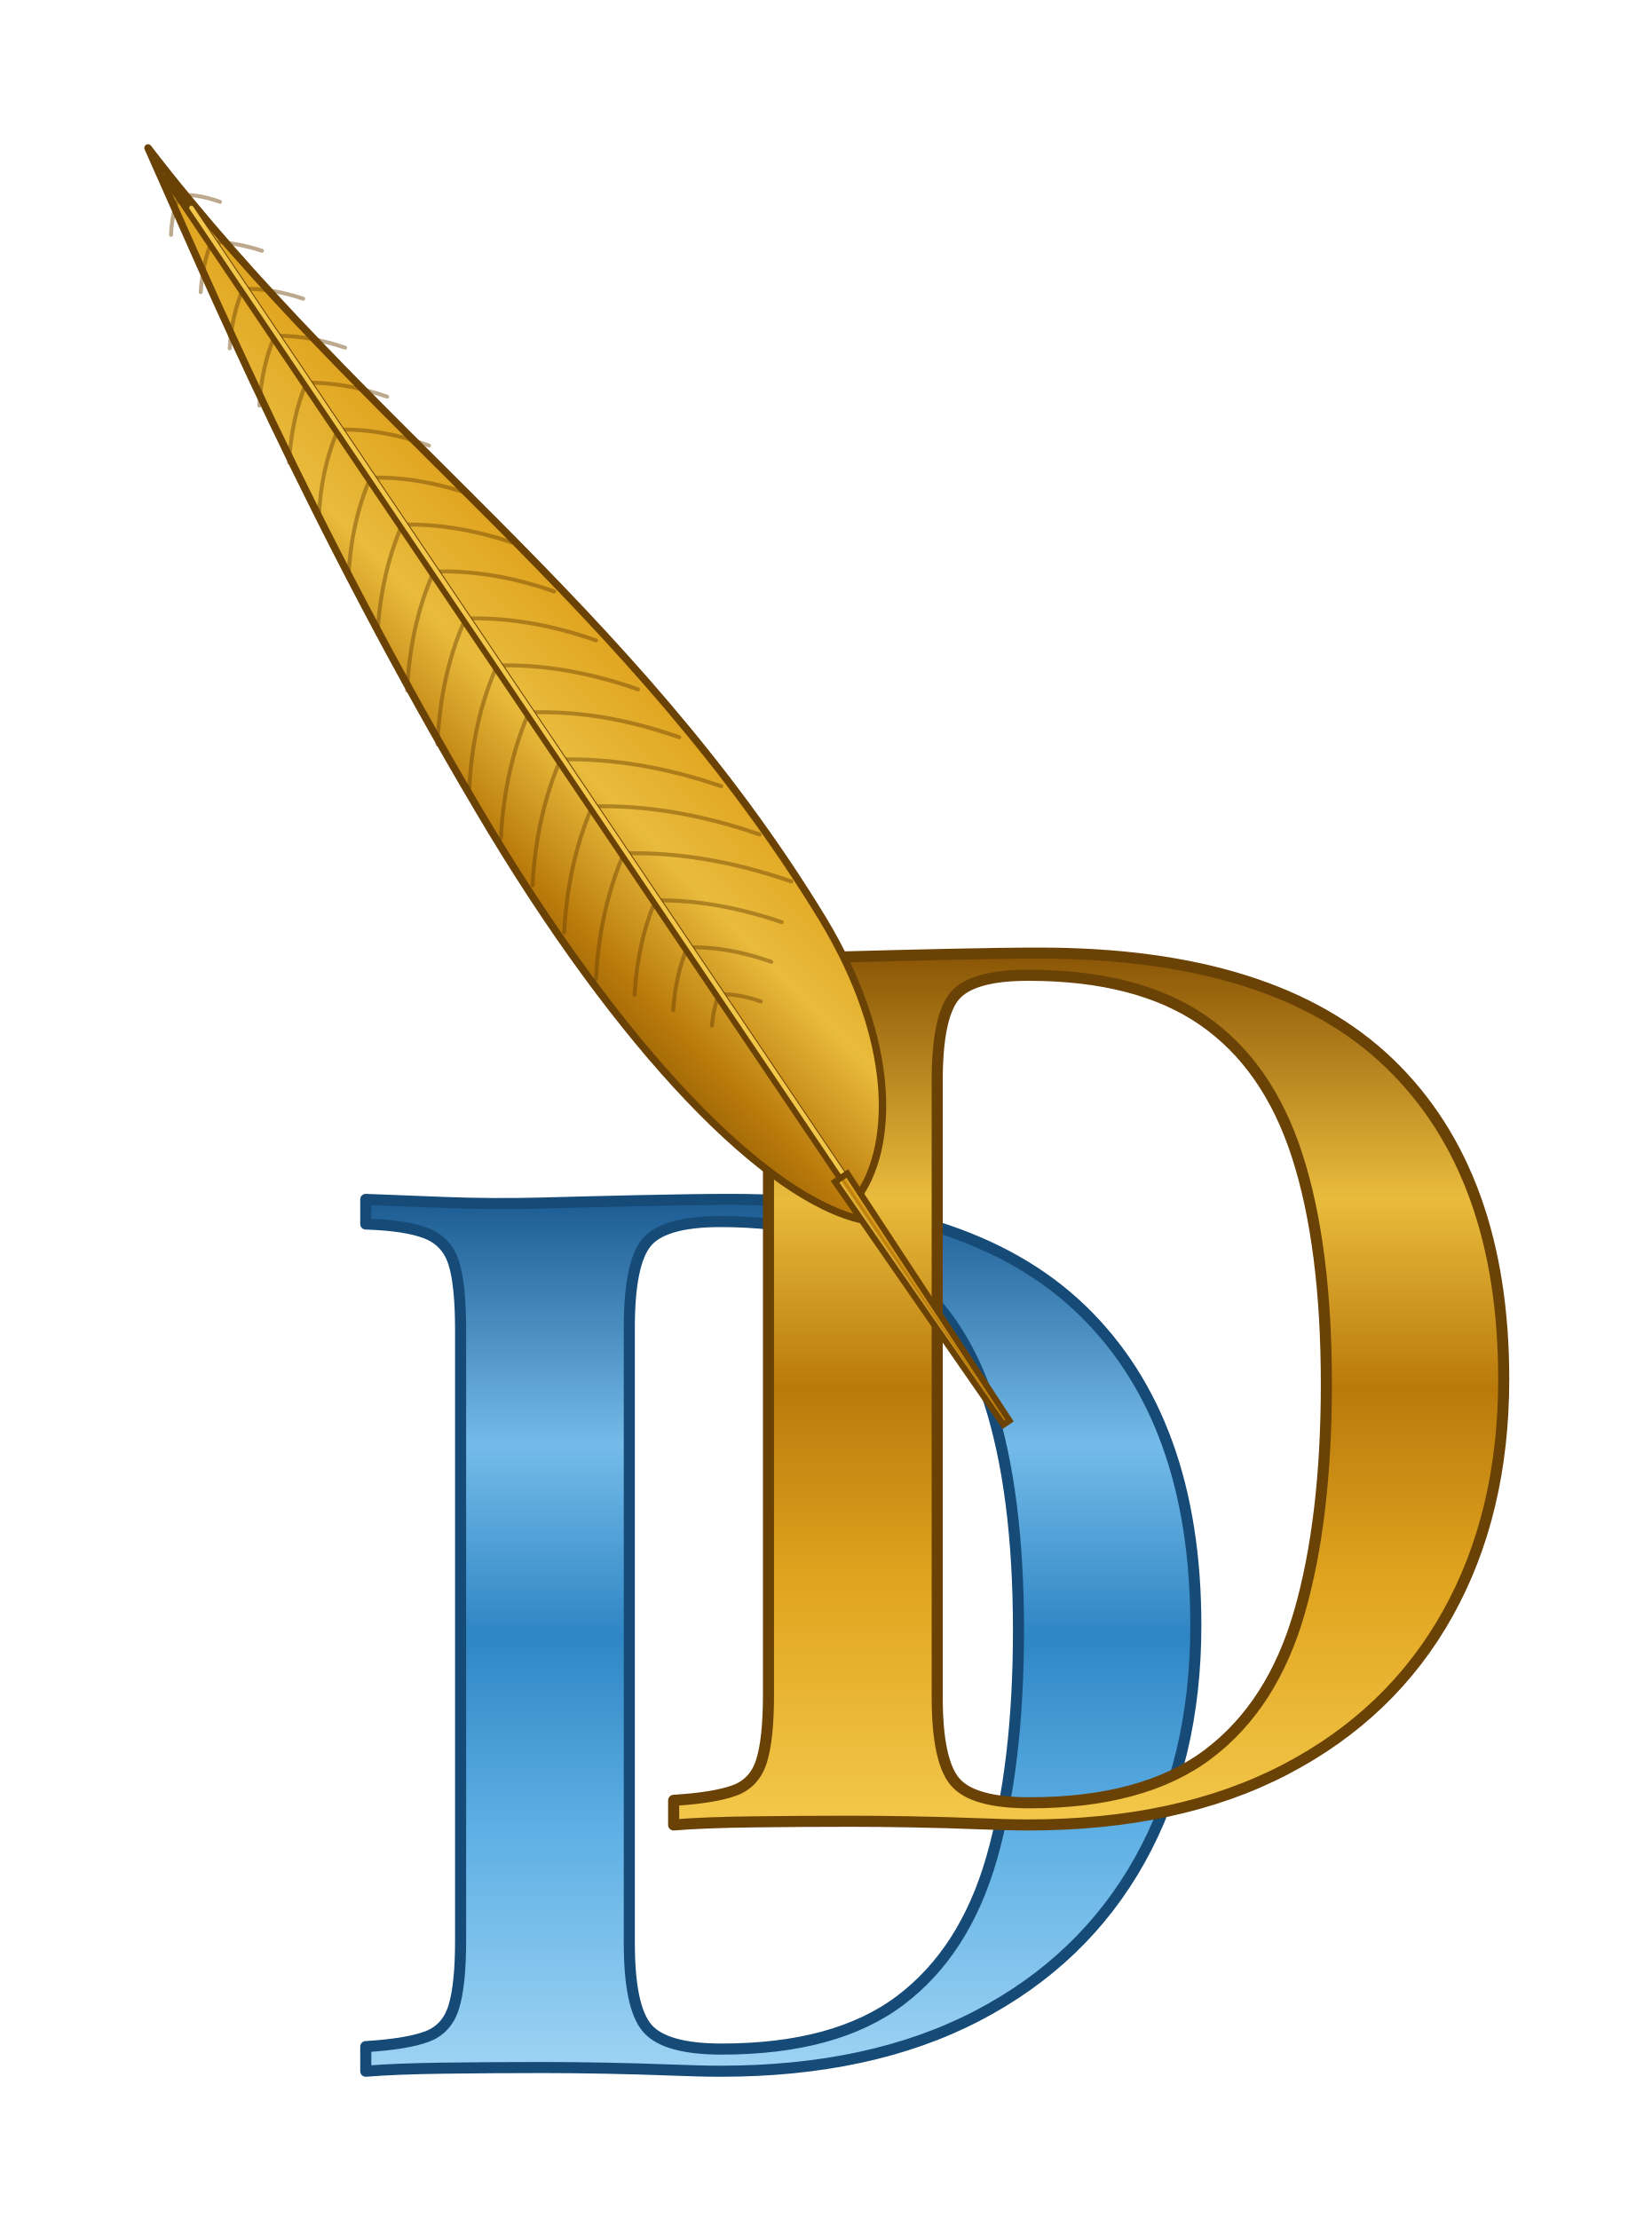
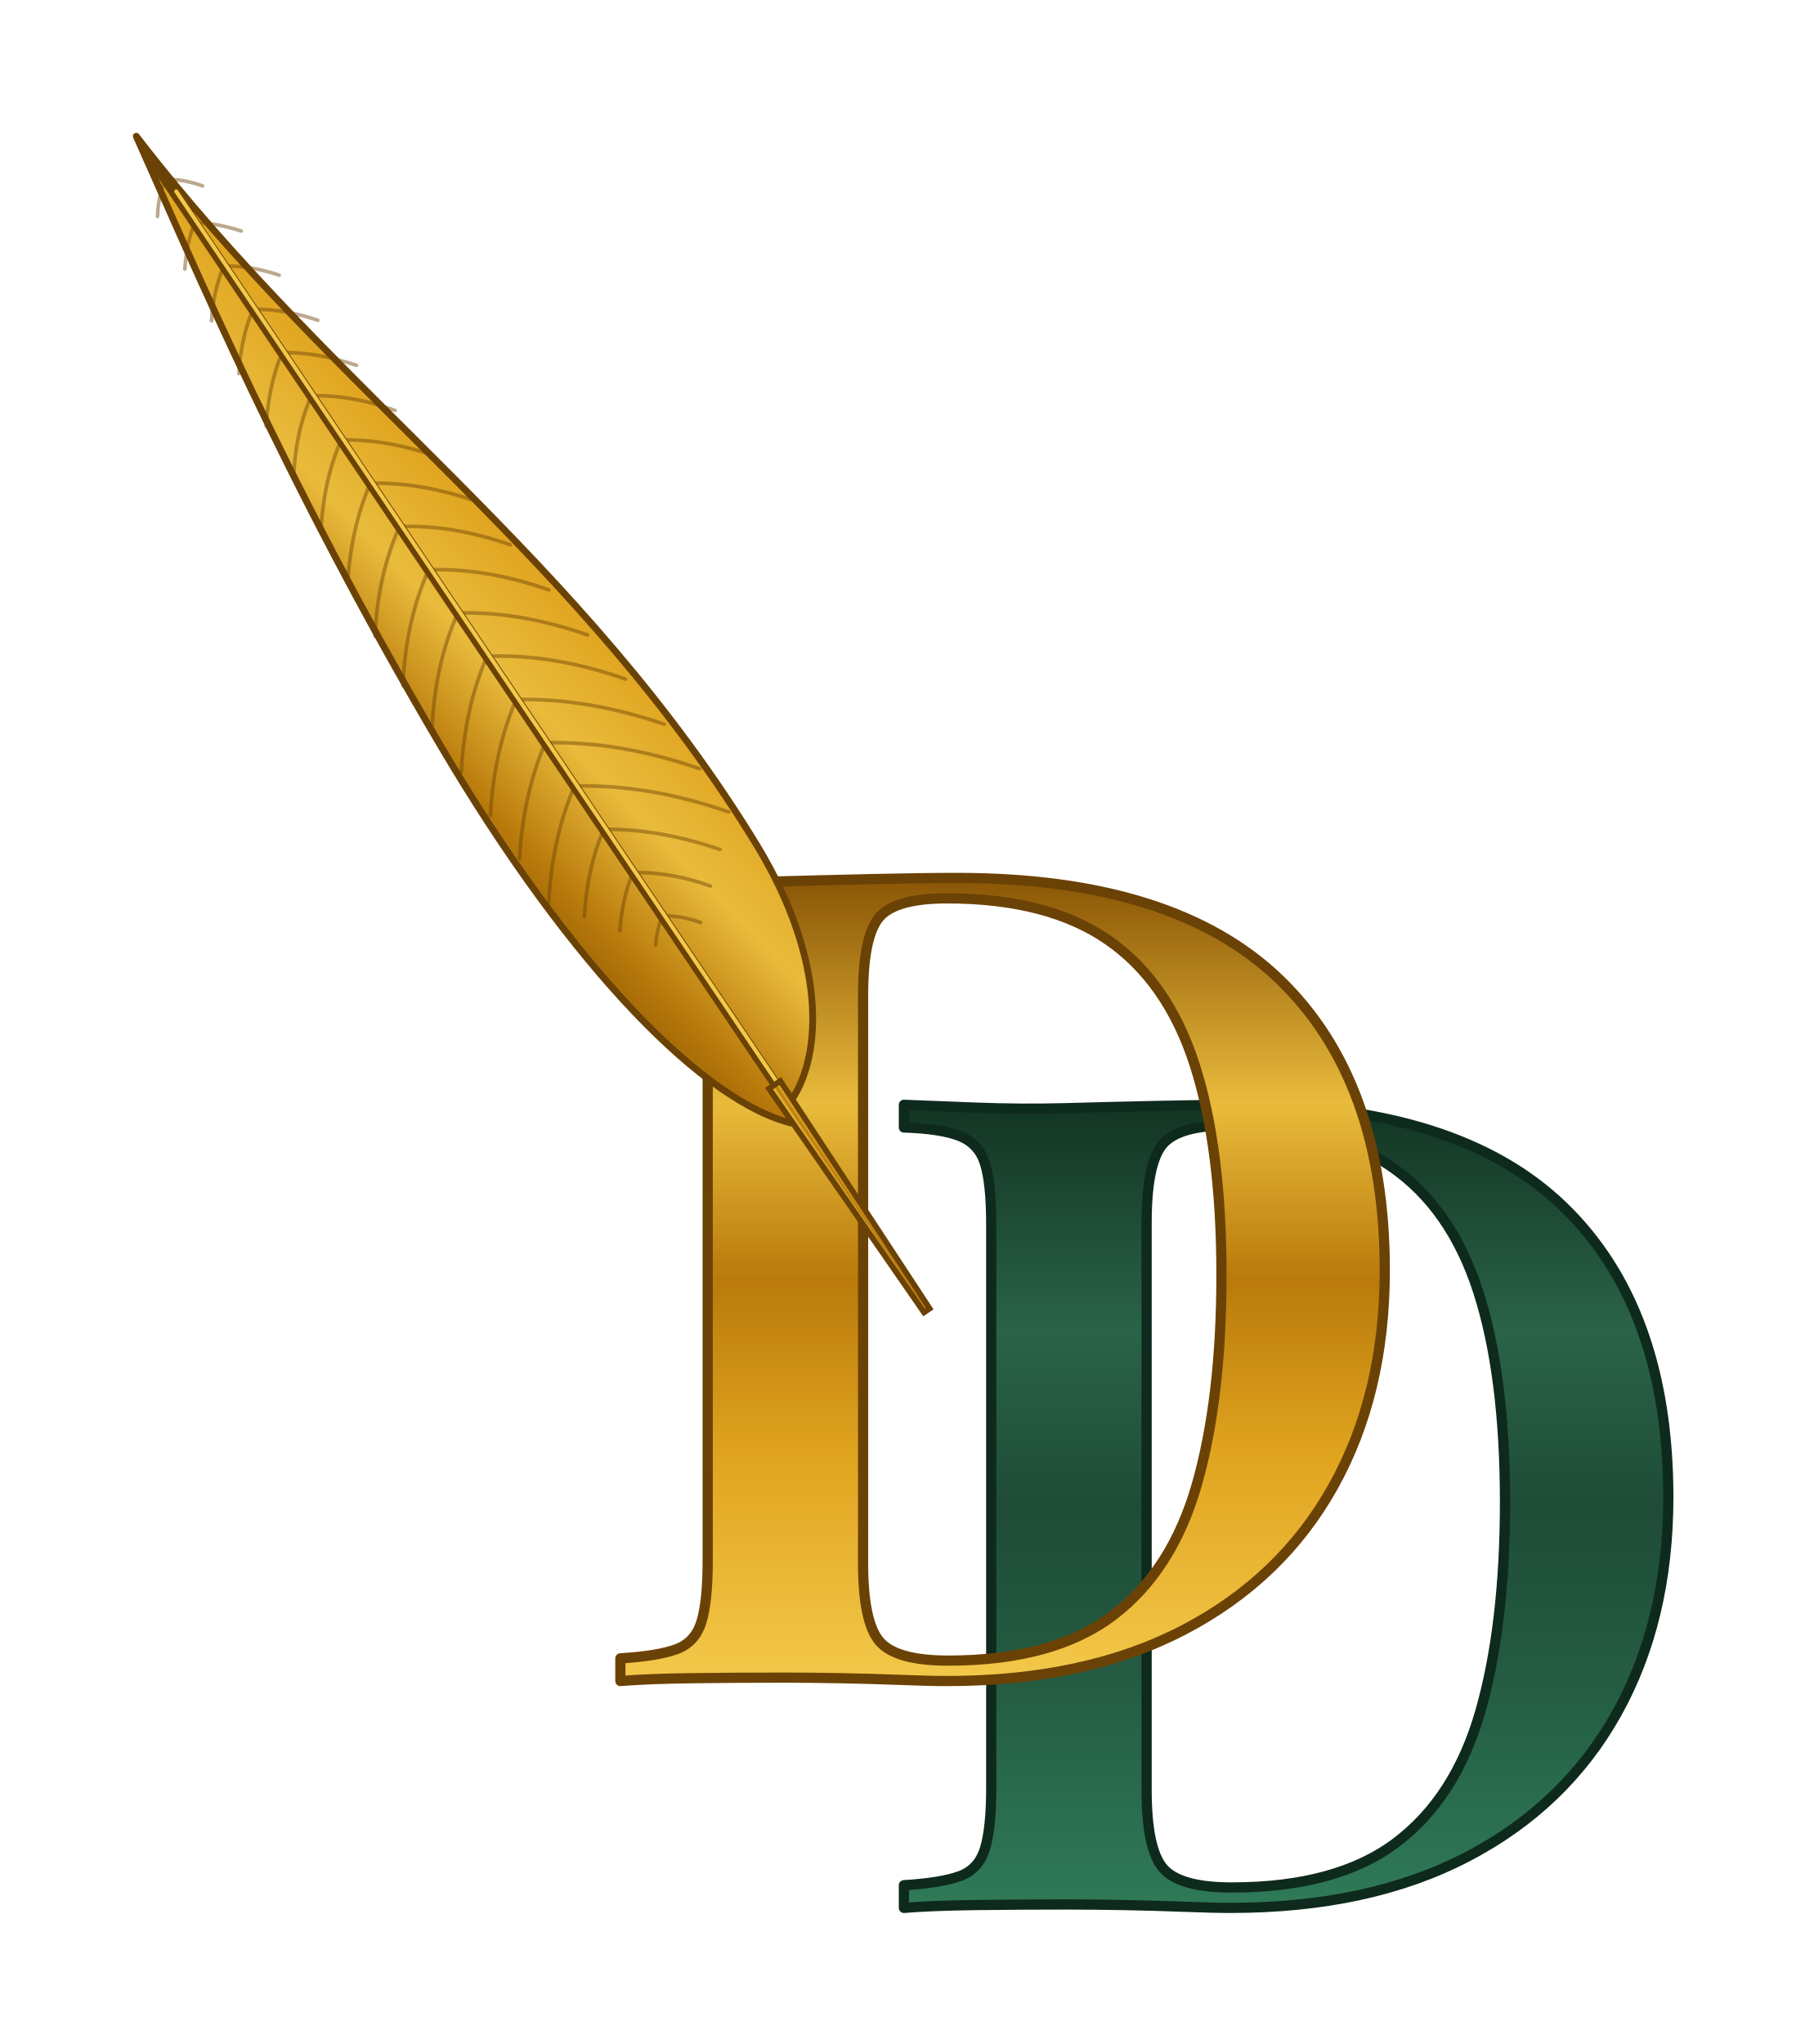
- <svg xmlns="http://www.w3.org/2000/svg" viewBox="0 0 1341 1802" role="img" aria-label="DualPay">
+ <svg xmlns="http://www.w3.org/2000/svg" viewBox="0 0 1591 1802" role="img" aria-label="DualPay">
  <defs>
    <linearGradient id="gold" x1="0" y1="0" x2="0" y2="1">
      <stop offset="0" stop-color="#F3C84A" />
      <stop offset="0.28" stop-color="#E0A41F" />
      <stop offset="0.5" stop-color="#B97A0B" />
      <stop offset="0.72" stop-color="#E9BB3C" />
      <stop offset="1" stop-color="#8A5606" />
    </linearGradient>
-     <linearGradient id="blue" x1="0" y1="0" x2="0" y2="1">
-       <stop offset="0" stop-color="#9ED3F3" />
-       <stop offset="0.28" stop-color="#5DAFE4" />
-       <stop offset="0.5" stop-color="#2F86C4" />
-       <stop offset="0.72" stop-color="#74BBE9" />
-       <stop offset="1" stop-color="#1C5C93" />
+     <linearGradient id="green" x1="0" y1="0" x2="0" y2="1">
+       <stop offset="0" stop-color="#2F7A58" />
+       <stop offset="0.28" stop-color="#245C42" />
+       <stop offset="0.5" stop-color="#1F4C37" />
+       <stop offset="0.72" stop-color="#2A6347" />
+       <stop offset="1" stop-color="#133524" />
    </linearGradient>
    <linearGradient id="feather" x1="0" y1="0" x2="1" y2="1">
      <stop offset="0" stop-color="#F3C84A" />
      <stop offset="0.3" stop-color="#E0A41F" />
      <stop offset="0.55" stop-color="#E9BB3C" />
      <stop offset="0.8" stop-color="#B97A0B" />
      <stop offset="1" stop-color="#8A5606" />
    </linearGradient>
  </defs>
-   <g transform="translate(297,1682)">
-     <g transform="translate(-36.39966,0) scale(1,-1)">
-       <path d="M333.401 708Q524.802 708 617.602 618.5Q710.403 529 710.403 362Q710.403 253 664.902 171.5Q619.402 90 533.002 45.0Q446.602 0 324.401 0Q309.001 0 283.401 1.0Q257.801 2 230.301 2.5Q202.801 3 180.401 3Q139.401 3 100 2.5Q60.6 2 36.4 0V20Q69.2 22 85.7 28.0Q102.199 34 107.799 52.0Q113.399 70 113.399 106V602Q113.399 639 107.799 656.5Q102.199 674 85.5 680.5Q68.8 687 36.4 688V708Q60.6 707 100 705.5Q139.401 704 178.401 705Q214.201 706 259.201 707.0Q304.201 708 333.401 708ZM324.402 690Q278.402 690 264.402 673.0Q250.402 656 250.402 604V104Q250.402 52 264.902 35.0Q279.402 18 325.402 18Q418.001 18 470.401 57.5Q522.8 97 544.6 173.0Q566.4 249 566.4 358Q566.4 470 542.7 543.5Q519 617 466.101 653.5Q413.201 690 324.402 690Z" fill="url(#blue)" stroke="#164B78" stroke-width="9" stroke-linejoin="round" />
+   <g transform="translate(547,1682)">
+     <g transform="translate(213.6003,0) scale(1,-1)">
+       <path d="M333.401 708Q524.802 708 617.602 618.5Q710.403 529 710.403 362Q710.403 253 664.902 171.5Q619.402 90 533.002 45.0Q446.602 0 324.401 0Q309.001 0 283.401 1.0Q257.801 2 230.301 2.5Q202.801 3 180.401 3Q139.401 3 100 2.5Q60.6 2 36.4 0V20Q69.2 22 85.7 28.0Q102.199 34 107.799 52.0Q113.399 70 113.399 106V602Q113.399 639 107.799 656.5Q102.199 674 85.5 680.5Q68.8 687 36.4 688V708Q60.6 707 100 705.5Q139.401 704 178.401 705Q214.201 706 259.201 707.0Q304.201 708 333.401 708ZM324.402 690Q278.402 690 264.402 673.0Q250.402 656 250.402 604V104Q250.402 52 264.902 35.0Q279.402 18 325.402 18Q418.001 18 470.401 57.5Q522.8 97 544.6 173.0Q566.4 249 566.4 358Q566.4 470 542.7 543.5Q519 617 466.101 653.5Q413.201 690 324.402 690Z" fill="url(#green)" stroke="#0E2A1D" stroke-width="9" stroke-linejoin="round" />
    </g>
-     <g transform="translate(213.6003,-200) scale(1,-1)">
+     <g transform="translate(-36.39966,-200) scale(1,-1)">
      <path d="M333.401 708Q524.802 708 617.602 618.5Q710.403 529 710.403 362Q710.403 253 664.902 171.5Q619.402 90 533.002 45.0Q446.602 0 324.401 0Q309.001 0 283.401 1.0Q257.801 2 230.301 2.5Q202.801 3 180.401 3Q139.401 3 100 2.5Q60.6 2 36.4 0V20Q69.2 22 85.7 28.0Q102.199 34 107.799 52.0Q113.399 70 113.399 106V602Q113.399 639 107.799 656.5Q102.199 674 85.5 680.5Q68.8 687 36.4 688V708Q60.6 707 100 705.5Q139.401 704 178.401 705Q214.201 706 259.201 707.0Q304.201 708 333.401 708ZM324.402 690Q278.402 690 264.402 673.0Q250.402 656 250.402 604V104Q250.402 52 264.902 35.0Q279.402 18 325.402 18Q418.001 18 470.401 57.5Q522.8 97 544.6 173.0Q566.4 249 566.4 358Q566.4 470 542.7 543.5Q519 617 466.101 653.5Q413.201 690 324.402 690Z" fill="url(#gold)" stroke="#6B4205" stroke-width="9" stroke-linejoin="round" />
    </g>
-     <g transform="translate(360,-766) rotate(56)">
+     <g transform="translate(110,-766) rotate(56)">
      <g fill="url(#feather)" stroke="#6B4205" stroke-width="6" stroke-linejoin="round">
        <path d="M-960,0 C-672,-18 -432,-118 -134,-104 C-19,-98 48,-50 67,-5 L86,6 C29,60 -134,92 -365,78 C-634,62 -845,20 -960,0 Z" />
      </g>
      <path d="M-914,0 Q-906,-13 -891,-24 M-914,0 Q-906,13 -891,24 M-868,0 Q-857,-16 -839,-30 M-868,0 Q-857,16 -839,30 M-822,0 Q-809,-20 -788,-36 M-822,0 Q-809,20 -788,36 M-776,0 Q-761,-23 -736,-42 M-776,0 Q-761,23 -736,42 M-730,0 Q-713,-26 -684,-48 M-730,0 Q-713,26 -684,48 M-684,0 Q-665,-30 -632,-54 M-684,0 Q-665,30 -632,54 M-637,0 Q-616,-33 -580,-60 M-637,0 Q-616,33 -580,60 M-591,0 Q-568,-36 -529,-66 M-591,0 Q-568,36 -529,66 M-545,0 Q-520,-40 -477,-72 M-545,0 Q-520,40 -477,72 M-499,0 Q-472,-43 -425,-78 M-499,0 Q-473,42 -427,76 M-453,0 Q-424,-46 -373,-84 M-453,0 Q-427,42 -381,76 M-407,0 Q-376,-50 -322,-90 M-407,0 Q-380,42 -335,76 M-361,0 Q-327,-53 -270,-96 M-361,0 Q-334,42 -289,76 M-315,0 Q-280,-55 -220,-100 M-315,0 Q-288,42 -243,76 M-269,0 Q-234,-55 -174,-100 M-269,0 Q-242,42 -197,76 M-223,0 Q-196,-41 -151,-75 M-223,0 Q-203,31 -169,57 M-177,0 Q-159,-28 -129,-50 M-177,0 Q-163,21 -141,38 M-131,0 Q-122,-14 -107,-25 M-131,0 Q-124,10 -113,19" fill="none" stroke="#6B4205" stroke-opacity=".45" stroke-width="3.2" stroke-linecap="round" />
      <path d="M-930,0 L192,0" stroke="#6B4205" stroke-width="9" stroke-linecap="round" fill="none" />
      <path d="M-900,-2 L192,-2" stroke="#F3C84A" stroke-width="3.5" stroke-linecap="round" fill="none" />
      <path d="M48,-5 L288,-2 L288,4 L48,7 Z" fill="url(#gold)" stroke="#6B4205" stroke-width="5" />
    </g>
  </g>
</svg>
